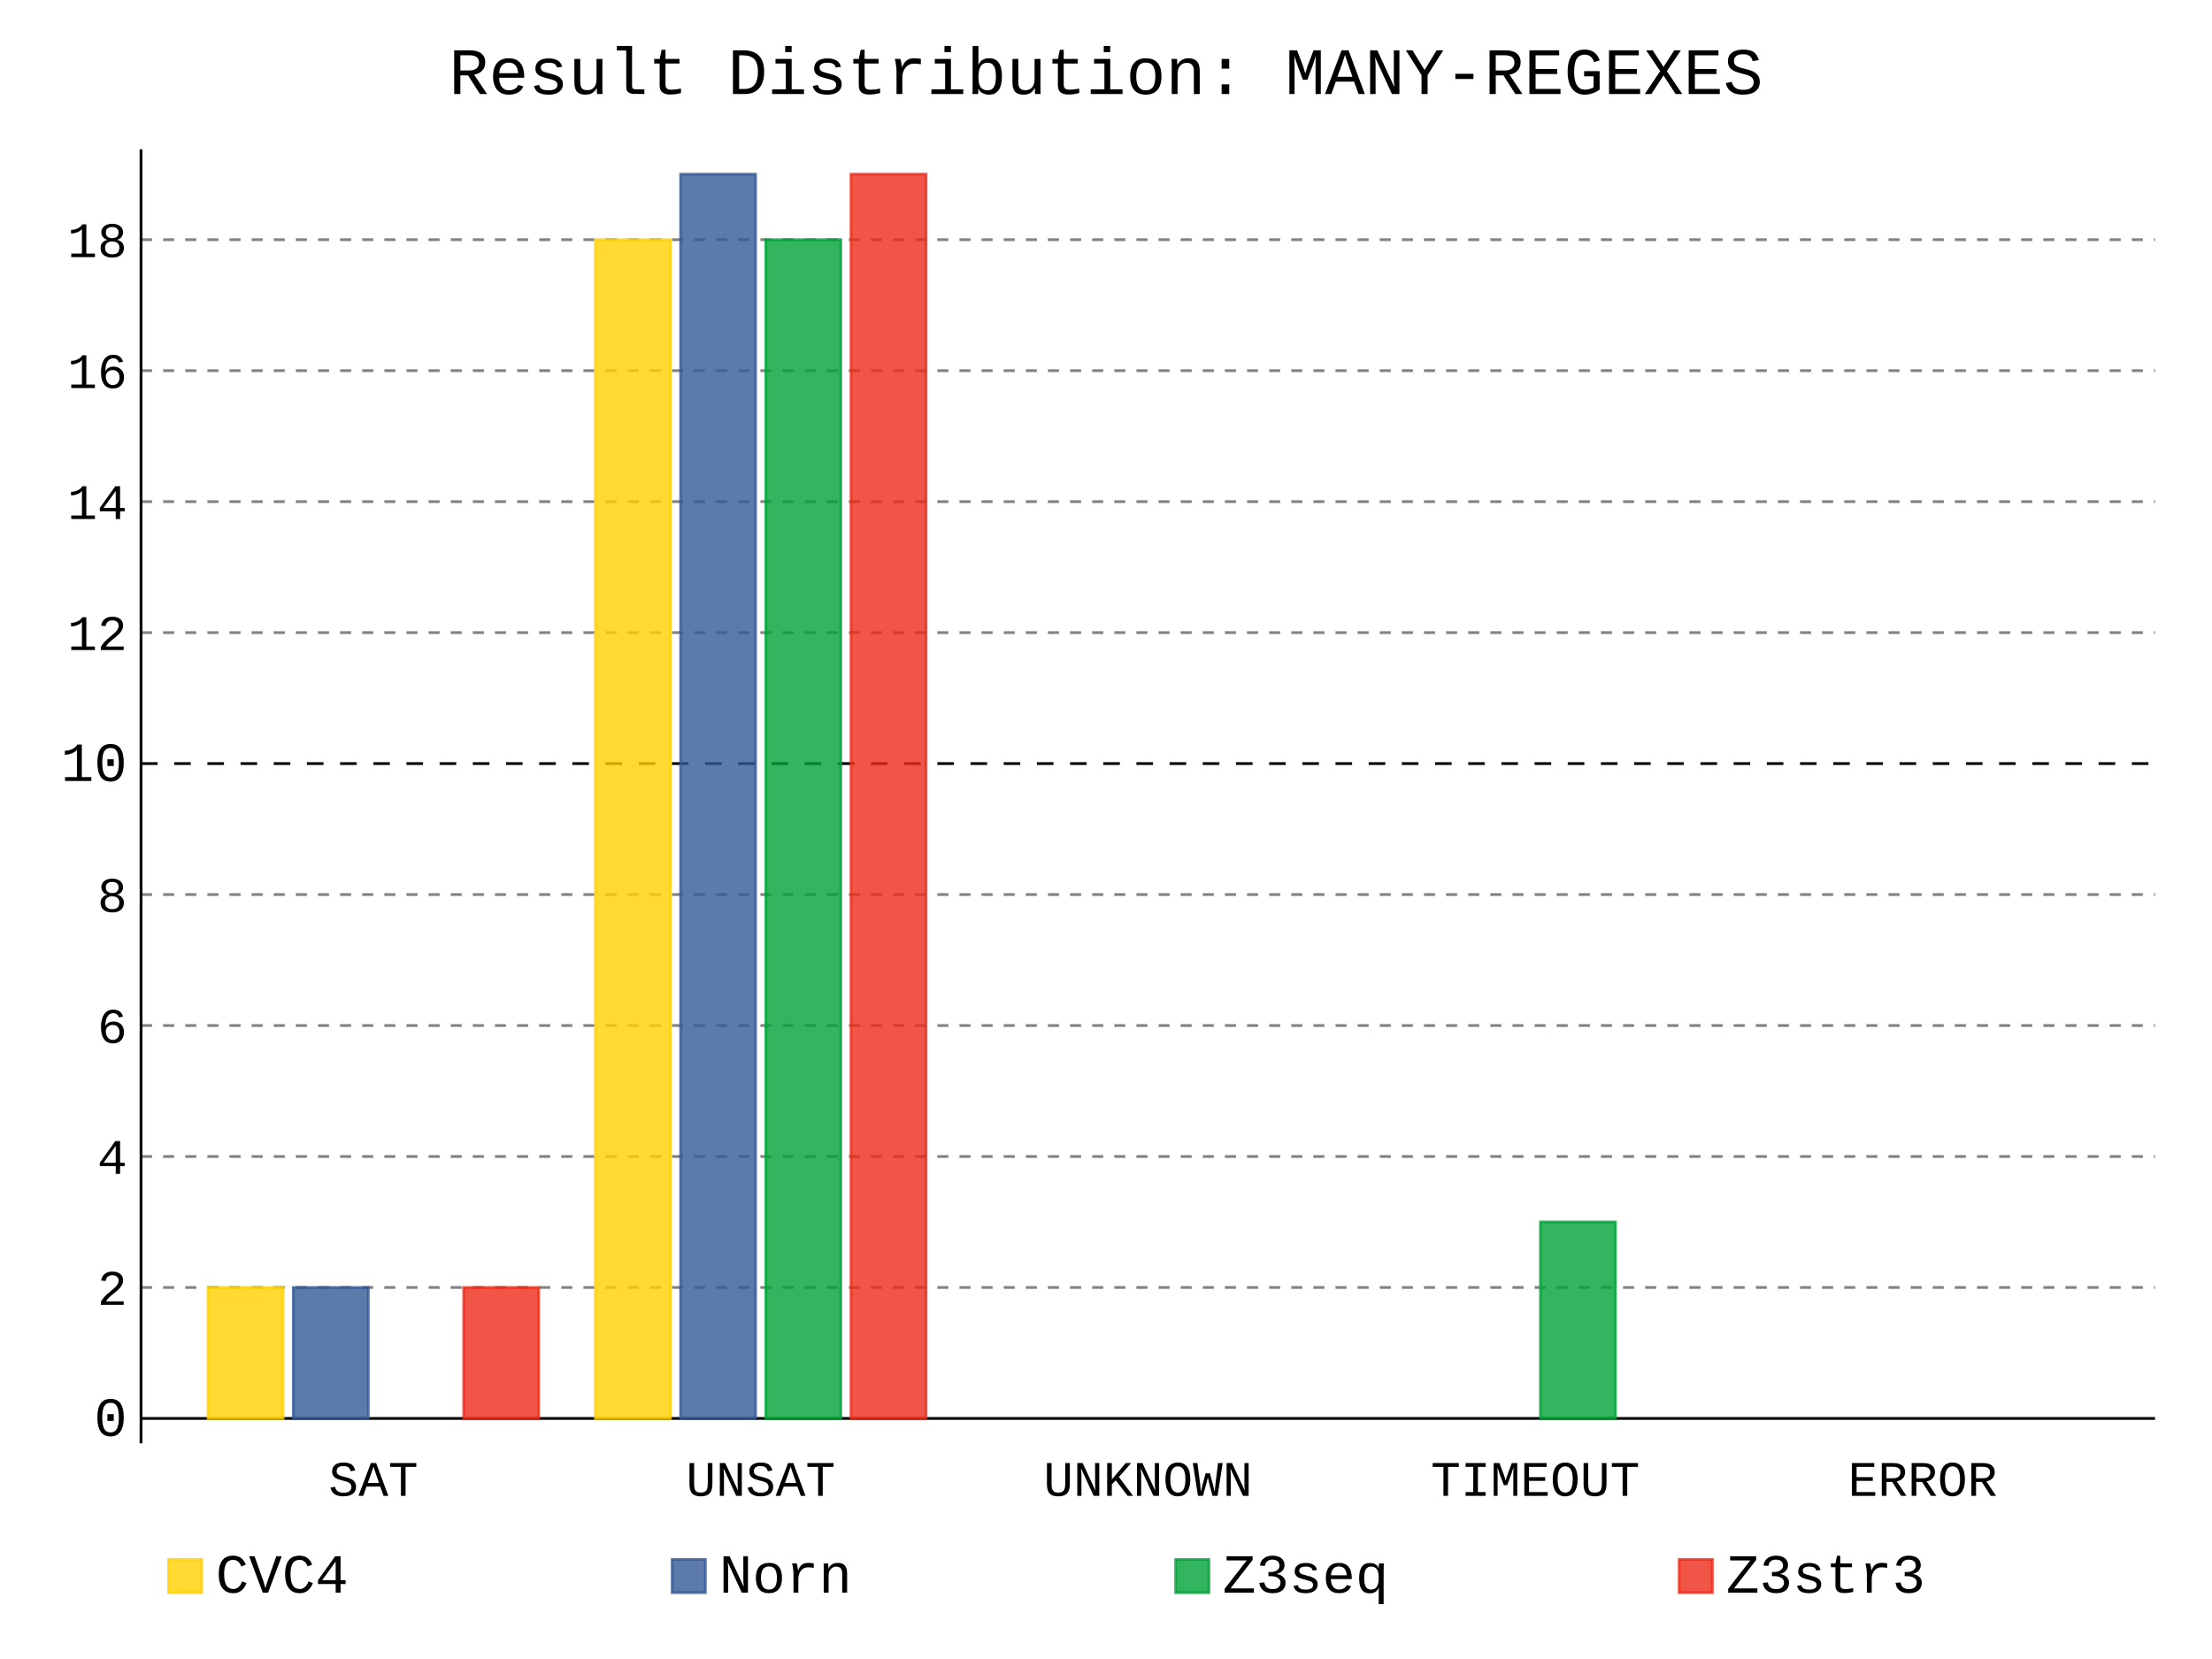
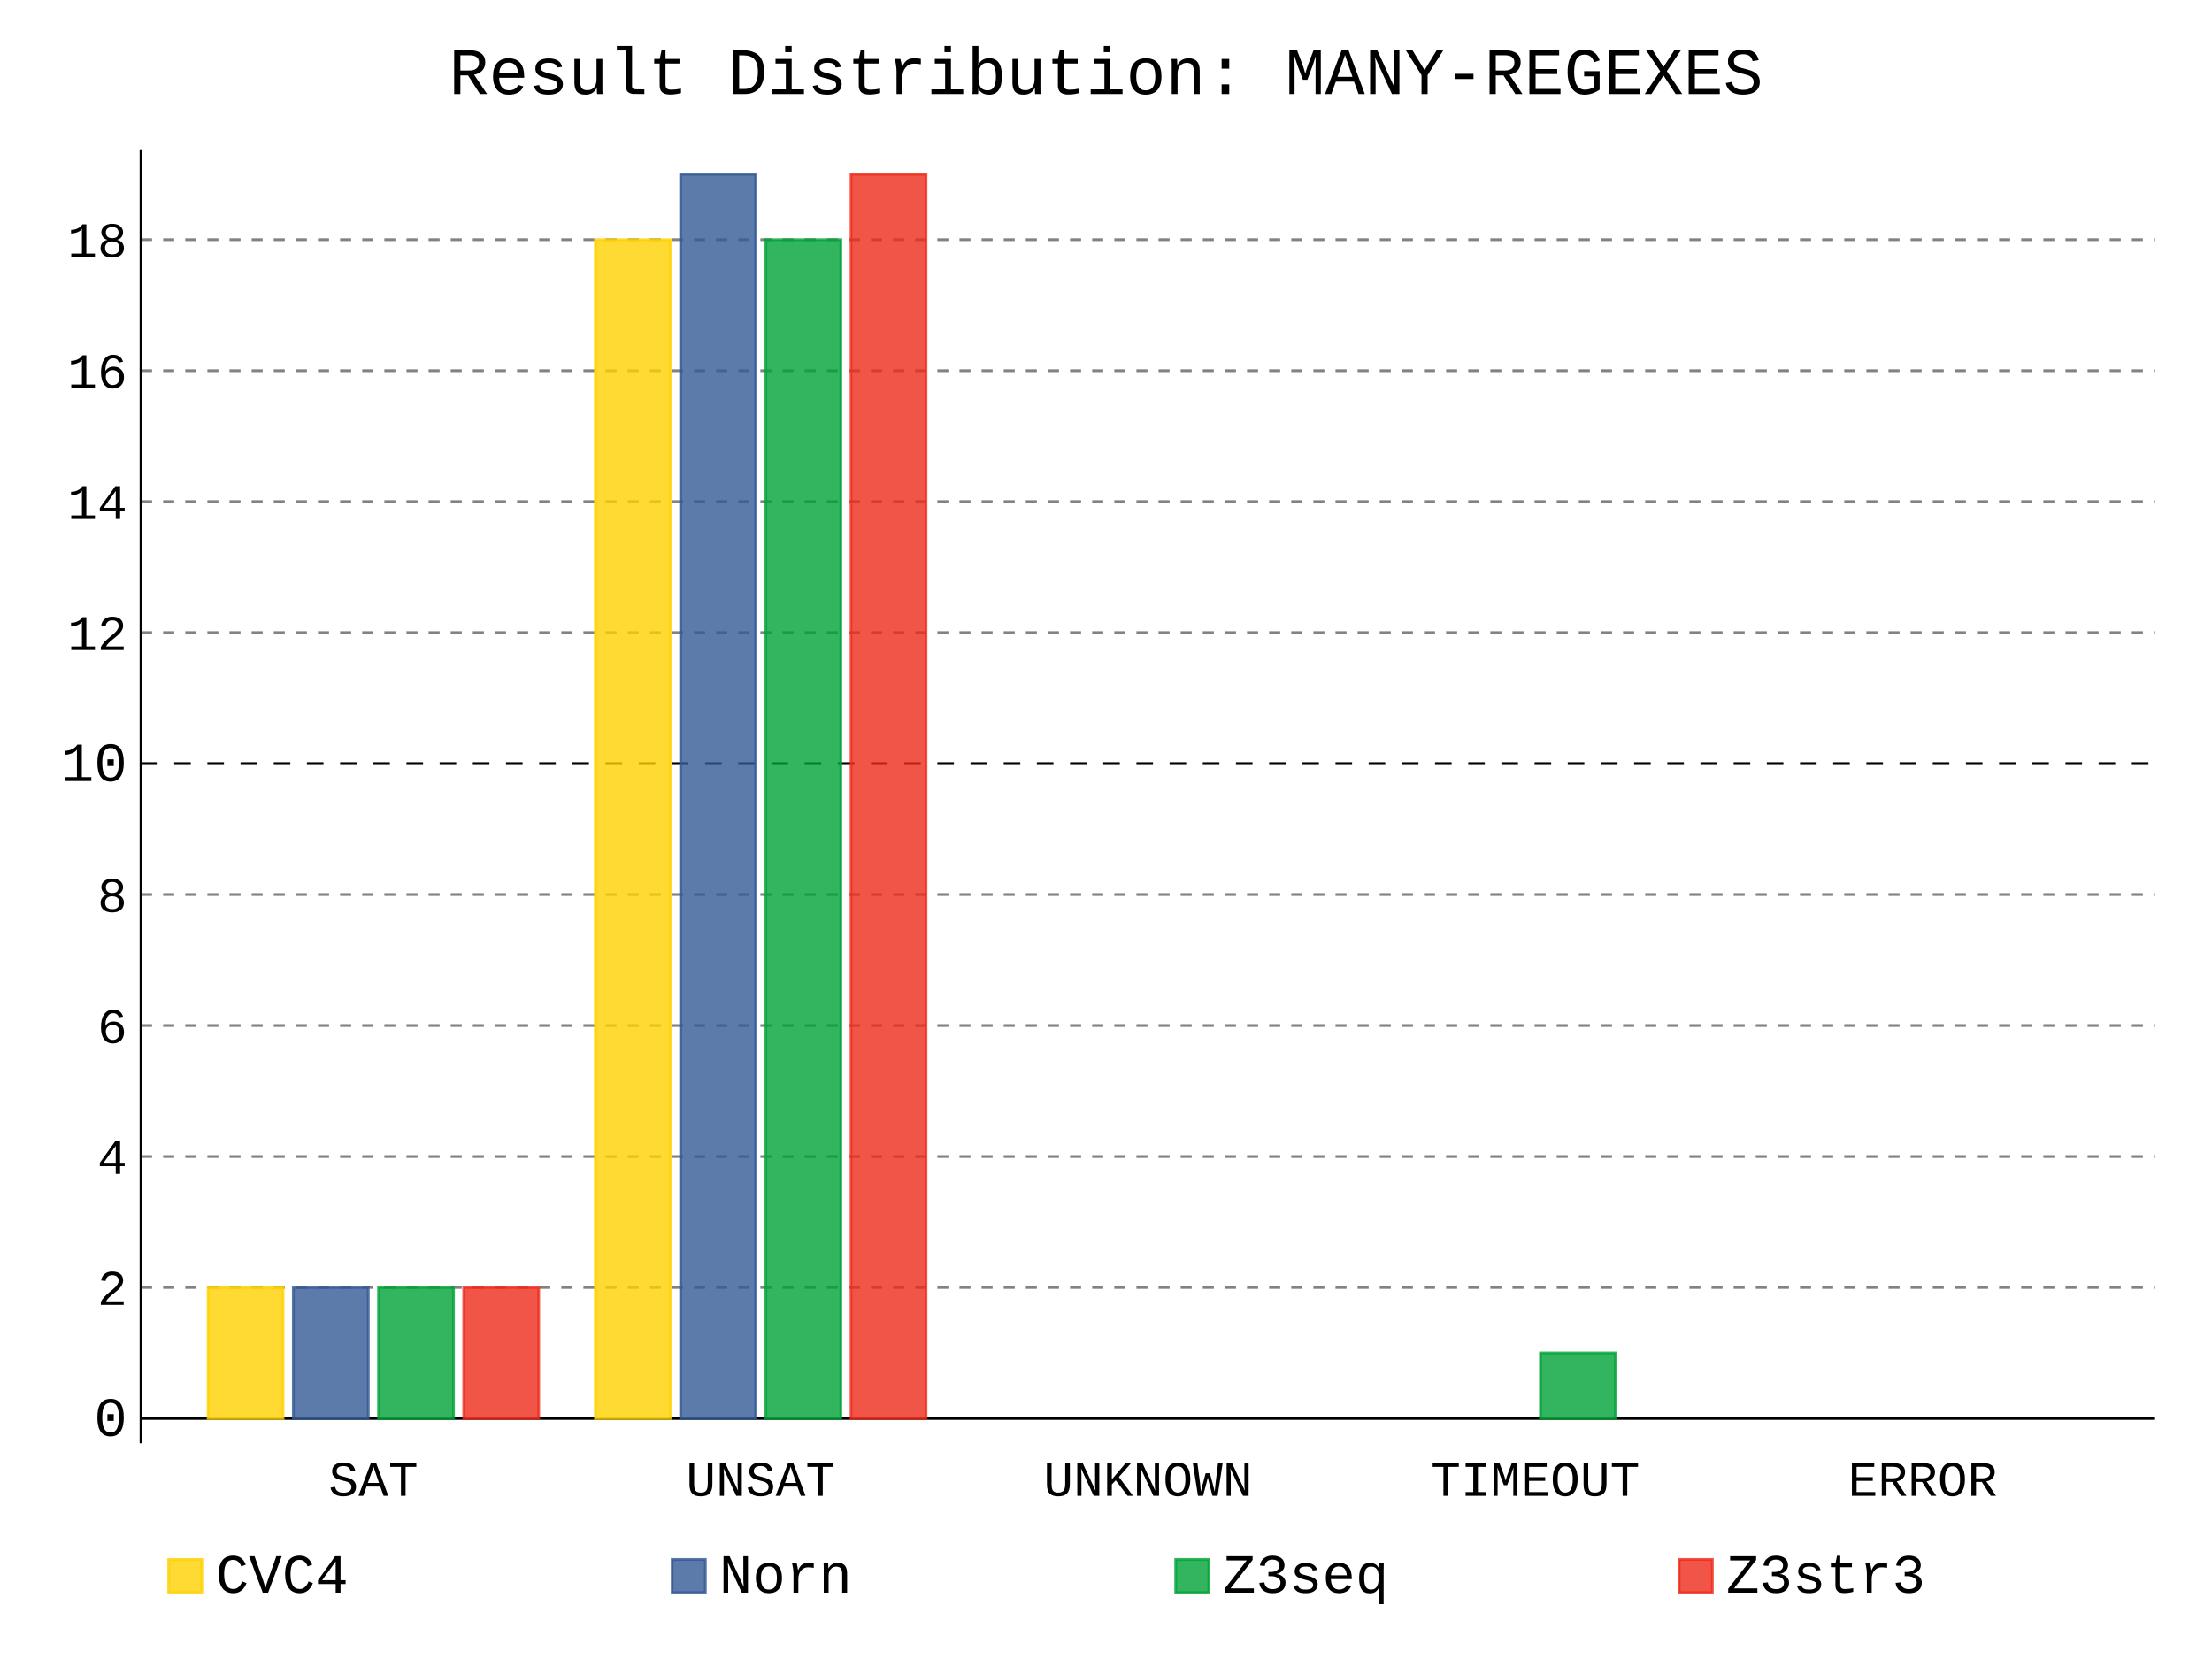
- <svg xmlns="http://www.w3.org/2000/svg" id="chart-394ff20d-e8ba-4878-b6bf-f9d6b8e3ca07" class="pygal-chart" viewBox="0 0 800 600">
+ <svg xmlns="http://www.w3.org/2000/svg" id="chart-d7835b2c-d730-4c94-93ba-cb3d8741ae5e" class="pygal-chart" viewBox="0 0 800 600">
  <defs>
-     <style type="text/css">#chart-394ff20d-e8ba-4878-b6bf-f9d6b8e3ca07{-webkit-user-select:none;-webkit-font-smoothing:antialiased;font-family:Consolas,"Liberation Mono",Menlo,Courier,monospace}#chart-394ff20d-e8ba-4878-b6bf-f9d6b8e3ca07 .title{font-family:Consolas,"Liberation Mono",Menlo,Courier,monospace;font-size:24px}#chart-394ff20d-e8ba-4878-b6bf-f9d6b8e3ca07 .legends .legend text{font-family:Consolas,"Liberation Mono",Menlo,Courier,monospace;font-size:20px}#chart-394ff20d-e8ba-4878-b6bf-f9d6b8e3ca07 .axis text{font-family:Consolas,"Liberation Mono",Menlo,Courier,monospace;font-size:18px}#chart-394ff20d-e8ba-4878-b6bf-f9d6b8e3ca07 .axis text.major{font-family:Consolas,"Liberation Mono",Menlo,Courier,monospace;font-size:20px}#chart-394ff20d-e8ba-4878-b6bf-f9d6b8e3ca07 .text-overlay text.value{font-family:Consolas,"Liberation Mono",Menlo,Courier,monospace;font-size:22px}#chart-394ff20d-e8ba-4878-b6bf-f9d6b8e3ca07 .text-overlay text.label{font-family:Consolas,"Liberation Mono",Menlo,Courier,monospace;font-size:20px}#chart-394ff20d-e8ba-4878-b6bf-f9d6b8e3ca07 .tooltip{font-family:Consolas,"Liberation Mono",Menlo,Courier,monospace;font-size:20px}#chart-394ff20d-e8ba-4878-b6bf-f9d6b8e3ca07 text.no_data{font-family:Consolas,"Liberation Mono",Menlo,Courier,monospace;font-size:64px}
- #chart-394ff20d-e8ba-4878-b6bf-f9d6b8e3ca07{background-color:#FFFFFF}#chart-394ff20d-e8ba-4878-b6bf-f9d6b8e3ca07 path,#chart-394ff20d-e8ba-4878-b6bf-f9d6b8e3ca07 line,#chart-394ff20d-e8ba-4878-b6bf-f9d6b8e3ca07 rect,#chart-394ff20d-e8ba-4878-b6bf-f9d6b8e3ca07 circle{-webkit-transition:100ms;-moz-transition:100ms;transition:100ms}#chart-394ff20d-e8ba-4878-b6bf-f9d6b8e3ca07 .graph &gt; .background{fill:#FFFFFF}#chart-394ff20d-e8ba-4878-b6bf-f9d6b8e3ca07 .plot &gt; .background{fill:#FFFFFF}#chart-394ff20d-e8ba-4878-b6bf-f9d6b8e3ca07 .graph{fill:#000000}#chart-394ff20d-e8ba-4878-b6bf-f9d6b8e3ca07 text.no_data{fill:#000000}#chart-394ff20d-e8ba-4878-b6bf-f9d6b8e3ca07 .title{fill:#000000}#chart-394ff20d-e8ba-4878-b6bf-f9d6b8e3ca07 .legends .legend text{fill:#000000}#chart-394ff20d-e8ba-4878-b6bf-f9d6b8e3ca07 .legends .legend:hover text{fill:#000000}#chart-394ff20d-e8ba-4878-b6bf-f9d6b8e3ca07 .axis .line{stroke:#000000}#chart-394ff20d-e8ba-4878-b6bf-f9d6b8e3ca07 .axis .guide.line{stroke:#828282}#chart-394ff20d-e8ba-4878-b6bf-f9d6b8e3ca07 .axis .major.line{stroke:#000000}#chart-394ff20d-e8ba-4878-b6bf-f9d6b8e3ca07 .axis text.major{fill:#000000}#chart-394ff20d-e8ba-4878-b6bf-f9d6b8e3ca07 .axis.y .guides:hover .guide.line,#chart-394ff20d-e8ba-4878-b6bf-f9d6b8e3ca07 .line-graph .axis.x .guides:hover .guide.line,#chart-394ff20d-e8ba-4878-b6bf-f9d6b8e3ca07 .stackedline-graph .axis.x .guides:hover .guide.line,#chart-394ff20d-e8ba-4878-b6bf-f9d6b8e3ca07 .xy-graph .axis.x .guides:hover .guide.line{stroke:#000000}#chart-394ff20d-e8ba-4878-b6bf-f9d6b8e3ca07 .axis .guides:hover text{fill:#000000}#chart-394ff20d-e8ba-4878-b6bf-f9d6b8e3ca07 .reactive{fill-opacity:.8;stroke-opacity:.8}#chart-394ff20d-e8ba-4878-b6bf-f9d6b8e3ca07 .ci{stroke:#000000}#chart-394ff20d-e8ba-4878-b6bf-f9d6b8e3ca07 .reactive.active,#chart-394ff20d-e8ba-4878-b6bf-f9d6b8e3ca07 .active .reactive{fill-opacity:.9;stroke-opacity:.9;stroke-width:4}#chart-394ff20d-e8ba-4878-b6bf-f9d6b8e3ca07 .ci .reactive.active{stroke-width:1.5}#chart-394ff20d-e8ba-4878-b6bf-f9d6b8e3ca07 .series text{fill:#000000}#chart-394ff20d-e8ba-4878-b6bf-f9d6b8e3ca07 .tooltip rect{fill:#FFFFFF;stroke:#000000;-webkit-transition:opacity 100ms;-moz-transition:opacity 100ms;transition:opacity 100ms}#chart-394ff20d-e8ba-4878-b6bf-f9d6b8e3ca07 .tooltip .label{fill:#000000}#chart-394ff20d-e8ba-4878-b6bf-f9d6b8e3ca07 .tooltip .label{fill:#000000}#chart-394ff20d-e8ba-4878-b6bf-f9d6b8e3ca07 .tooltip .legend{font-size:.8em;fill:#828282}#chart-394ff20d-e8ba-4878-b6bf-f9d6b8e3ca07 .tooltip .x_label{font-size:.6em;fill:#000000}#chart-394ff20d-e8ba-4878-b6bf-f9d6b8e3ca07 .tooltip .xlink{font-size:.5em;text-decoration:underline}#chart-394ff20d-e8ba-4878-b6bf-f9d6b8e3ca07 .tooltip .value{font-size:1.5em}#chart-394ff20d-e8ba-4878-b6bf-f9d6b8e3ca07 .bound{font-size:.5em}#chart-394ff20d-e8ba-4878-b6bf-f9d6b8e3ca07 .max-value{font-size:.75em;fill:#828282}#chart-394ff20d-e8ba-4878-b6bf-f9d6b8e3ca07 .map-element{fill:#FFFFFF;stroke:#828282 !important}#chart-394ff20d-e8ba-4878-b6bf-f9d6b8e3ca07 .map-element .reactive{fill-opacity:inherit;stroke-opacity:inherit}#chart-394ff20d-e8ba-4878-b6bf-f9d6b8e3ca07 .color-0,#chart-394ff20d-e8ba-4878-b6bf-f9d6b8e3ca07 .color-0 a:visited{stroke:#FFD000;fill:#FFD000}#chart-394ff20d-e8ba-4878-b6bf-f9d6b8e3ca07 .color-1,#chart-394ff20d-e8ba-4878-b6bf-f9d6b8e3ca07 .color-1 a:visited{stroke:#345995;fill:#345995}#chart-394ff20d-e8ba-4878-b6bf-f9d6b8e3ca07 .color-2,#chart-394ff20d-e8ba-4878-b6bf-f9d6b8e3ca07 .color-2 a:visited{stroke:#01A337;fill:#01A337}#chart-394ff20d-e8ba-4878-b6bf-f9d6b8e3ca07 .color-3,#chart-394ff20d-e8ba-4878-b6bf-f9d6b8e3ca07 .color-3 a:visited{stroke:#ED2B1A;fill:#ED2B1A}#chart-394ff20d-e8ba-4878-b6bf-f9d6b8e3ca07 .text-overlay .color-0 text{fill:black}#chart-394ff20d-e8ba-4878-b6bf-f9d6b8e3ca07 .text-overlay .color-1 text{fill:black}#chart-394ff20d-e8ba-4878-b6bf-f9d6b8e3ca07 .text-overlay .color-2 text{fill:black}#chart-394ff20d-e8ba-4878-b6bf-f9d6b8e3ca07 .text-overlay .color-3 text{fill:black}
- #chart-394ff20d-e8ba-4878-b6bf-f9d6b8e3ca07 text.no_data{text-anchor:middle}#chart-394ff20d-e8ba-4878-b6bf-f9d6b8e3ca07 .guide.line{fill:none}#chart-394ff20d-e8ba-4878-b6bf-f9d6b8e3ca07 .centered{text-anchor:middle}#chart-394ff20d-e8ba-4878-b6bf-f9d6b8e3ca07 .title{text-anchor:middle}#chart-394ff20d-e8ba-4878-b6bf-f9d6b8e3ca07 .legends .legend text{fill-opacity:1}#chart-394ff20d-e8ba-4878-b6bf-f9d6b8e3ca07 .axis.x text{text-anchor:middle}#chart-394ff20d-e8ba-4878-b6bf-f9d6b8e3ca07 .axis.x:not(.web) text[transform]{text-anchor:start}#chart-394ff20d-e8ba-4878-b6bf-f9d6b8e3ca07 .axis.x:not(.web) text[transform].backwards{text-anchor:end}#chart-394ff20d-e8ba-4878-b6bf-f9d6b8e3ca07 .axis.y text{text-anchor:end}#chart-394ff20d-e8ba-4878-b6bf-f9d6b8e3ca07 .axis.y text[transform].backwards{text-anchor:start}#chart-394ff20d-e8ba-4878-b6bf-f9d6b8e3ca07 .axis.y2 text{text-anchor:start}#chart-394ff20d-e8ba-4878-b6bf-f9d6b8e3ca07 .axis.y2 text[transform].backwards{text-anchor:end}#chart-394ff20d-e8ba-4878-b6bf-f9d6b8e3ca07 .axis .guide.line{stroke-dasharray:4,4}#chart-394ff20d-e8ba-4878-b6bf-f9d6b8e3ca07 .axis .major.guide.line{stroke-dasharray:6,6}#chart-394ff20d-e8ba-4878-b6bf-f9d6b8e3ca07 .horizontal .axis.y .guide.line,#chart-394ff20d-e8ba-4878-b6bf-f9d6b8e3ca07 .horizontal .axis.y2 .guide.line,#chart-394ff20d-e8ba-4878-b6bf-f9d6b8e3ca07 .vertical .axis.x .guide.line{opacity:0}#chart-394ff20d-e8ba-4878-b6bf-f9d6b8e3ca07 .horizontal .axis.always_show .guide.line,#chart-394ff20d-e8ba-4878-b6bf-f9d6b8e3ca07 .vertical .axis.always_show .guide.line{opacity:1 !important}#chart-394ff20d-e8ba-4878-b6bf-f9d6b8e3ca07 .axis.y .guides:hover .guide.line,#chart-394ff20d-e8ba-4878-b6bf-f9d6b8e3ca07 .axis.y2 .guides:hover .guide.line,#chart-394ff20d-e8ba-4878-b6bf-f9d6b8e3ca07 .axis.x .guides:hover .guide.line{opacity:1}#chart-394ff20d-e8ba-4878-b6bf-f9d6b8e3ca07 .axis .guides:hover text{opacity:1}#chart-394ff20d-e8ba-4878-b6bf-f9d6b8e3ca07 .nofill{fill:none}#chart-394ff20d-e8ba-4878-b6bf-f9d6b8e3ca07 .subtle-fill{fill-opacity:.2}#chart-394ff20d-e8ba-4878-b6bf-f9d6b8e3ca07 .dot{stroke-width:1px;fill-opacity:1}#chart-394ff20d-e8ba-4878-b6bf-f9d6b8e3ca07 .dot.active{stroke-width:5px}#chart-394ff20d-e8ba-4878-b6bf-f9d6b8e3ca07 .dot.negative{fill:transparent}#chart-394ff20d-e8ba-4878-b6bf-f9d6b8e3ca07 text,#chart-394ff20d-e8ba-4878-b6bf-f9d6b8e3ca07 tspan{stroke:none !important}#chart-394ff20d-e8ba-4878-b6bf-f9d6b8e3ca07 .series text.active{opacity:1}#chart-394ff20d-e8ba-4878-b6bf-f9d6b8e3ca07 .tooltip rect{fill-opacity:.95;stroke-width:.5}#chart-394ff20d-e8ba-4878-b6bf-f9d6b8e3ca07 .tooltip text{fill-opacity:1}#chart-394ff20d-e8ba-4878-b6bf-f9d6b8e3ca07 .showable{visibility:hidden}#chart-394ff20d-e8ba-4878-b6bf-f9d6b8e3ca07 .showable.shown{visibility:visible}#chart-394ff20d-e8ba-4878-b6bf-f9d6b8e3ca07 .gauge-background{fill:rgba(229,229,229,1);stroke:none}#chart-394ff20d-e8ba-4878-b6bf-f9d6b8e3ca07 .bg-lines{stroke:#FFFFFF;stroke-width:2px}</style>
+     <style type="text/css">#chart-d7835b2c-d730-4c94-93ba-cb3d8741ae5e{-webkit-user-select:none;-webkit-font-smoothing:antialiased;font-family:Consolas,"Liberation Mono",Menlo,Courier,monospace}#chart-d7835b2c-d730-4c94-93ba-cb3d8741ae5e .title{font-family:Consolas,"Liberation Mono",Menlo,Courier,monospace;font-size:24px}#chart-d7835b2c-d730-4c94-93ba-cb3d8741ae5e .legends .legend text{font-family:Consolas,"Liberation Mono",Menlo,Courier,monospace;font-size:20px}#chart-d7835b2c-d730-4c94-93ba-cb3d8741ae5e .axis text{font-family:Consolas,"Liberation Mono",Menlo,Courier,monospace;font-size:18px}#chart-d7835b2c-d730-4c94-93ba-cb3d8741ae5e .axis text.major{font-family:Consolas,"Liberation Mono",Menlo,Courier,monospace;font-size:20px}#chart-d7835b2c-d730-4c94-93ba-cb3d8741ae5e .text-overlay text.value{font-family:Consolas,"Liberation Mono",Menlo,Courier,monospace;font-size:22px}#chart-d7835b2c-d730-4c94-93ba-cb3d8741ae5e .text-overlay text.label{font-family:Consolas,"Liberation Mono",Menlo,Courier,monospace;font-size:20px}#chart-d7835b2c-d730-4c94-93ba-cb3d8741ae5e .tooltip{font-family:Consolas,"Liberation Mono",Menlo,Courier,monospace;font-size:20px}#chart-d7835b2c-d730-4c94-93ba-cb3d8741ae5e text.no_data{font-family:Consolas,"Liberation Mono",Menlo,Courier,monospace;font-size:64px}
+ #chart-d7835b2c-d730-4c94-93ba-cb3d8741ae5e{background-color:#FFFFFF}#chart-d7835b2c-d730-4c94-93ba-cb3d8741ae5e path,#chart-d7835b2c-d730-4c94-93ba-cb3d8741ae5e line,#chart-d7835b2c-d730-4c94-93ba-cb3d8741ae5e rect,#chart-d7835b2c-d730-4c94-93ba-cb3d8741ae5e circle{-webkit-transition:100ms;-moz-transition:100ms;transition:100ms}#chart-d7835b2c-d730-4c94-93ba-cb3d8741ae5e .graph &gt; .background{fill:#FFFFFF}#chart-d7835b2c-d730-4c94-93ba-cb3d8741ae5e .plot &gt; .background{fill:#FFFFFF}#chart-d7835b2c-d730-4c94-93ba-cb3d8741ae5e .graph{fill:#000000}#chart-d7835b2c-d730-4c94-93ba-cb3d8741ae5e text.no_data{fill:#000000}#chart-d7835b2c-d730-4c94-93ba-cb3d8741ae5e .title{fill:#000000}#chart-d7835b2c-d730-4c94-93ba-cb3d8741ae5e .legends .legend text{fill:#000000}#chart-d7835b2c-d730-4c94-93ba-cb3d8741ae5e .legends .legend:hover text{fill:#000000}#chart-d7835b2c-d730-4c94-93ba-cb3d8741ae5e .axis .line{stroke:#000000}#chart-d7835b2c-d730-4c94-93ba-cb3d8741ae5e .axis .guide.line{stroke:#828282}#chart-d7835b2c-d730-4c94-93ba-cb3d8741ae5e .axis .major.line{stroke:#000000}#chart-d7835b2c-d730-4c94-93ba-cb3d8741ae5e .axis text.major{fill:#000000}#chart-d7835b2c-d730-4c94-93ba-cb3d8741ae5e .axis.y .guides:hover .guide.line,#chart-d7835b2c-d730-4c94-93ba-cb3d8741ae5e .line-graph .axis.x .guides:hover .guide.line,#chart-d7835b2c-d730-4c94-93ba-cb3d8741ae5e .stackedline-graph .axis.x .guides:hover .guide.line,#chart-d7835b2c-d730-4c94-93ba-cb3d8741ae5e .xy-graph .axis.x .guides:hover .guide.line{stroke:#000000}#chart-d7835b2c-d730-4c94-93ba-cb3d8741ae5e .axis .guides:hover text{fill:#000000}#chart-d7835b2c-d730-4c94-93ba-cb3d8741ae5e .reactive{fill-opacity:.8;stroke-opacity:.8}#chart-d7835b2c-d730-4c94-93ba-cb3d8741ae5e .ci{stroke:#000000}#chart-d7835b2c-d730-4c94-93ba-cb3d8741ae5e .reactive.active,#chart-d7835b2c-d730-4c94-93ba-cb3d8741ae5e .active .reactive{fill-opacity:.9;stroke-opacity:.9;stroke-width:4}#chart-d7835b2c-d730-4c94-93ba-cb3d8741ae5e .ci .reactive.active{stroke-width:1.5}#chart-d7835b2c-d730-4c94-93ba-cb3d8741ae5e .series text{fill:#000000}#chart-d7835b2c-d730-4c94-93ba-cb3d8741ae5e .tooltip rect{fill:#FFFFFF;stroke:#000000;-webkit-transition:opacity 100ms;-moz-transition:opacity 100ms;transition:opacity 100ms}#chart-d7835b2c-d730-4c94-93ba-cb3d8741ae5e .tooltip .label{fill:#000000}#chart-d7835b2c-d730-4c94-93ba-cb3d8741ae5e .tooltip .label{fill:#000000}#chart-d7835b2c-d730-4c94-93ba-cb3d8741ae5e .tooltip .legend{font-size:.8em;fill:#828282}#chart-d7835b2c-d730-4c94-93ba-cb3d8741ae5e .tooltip .x_label{font-size:.6em;fill:#000000}#chart-d7835b2c-d730-4c94-93ba-cb3d8741ae5e .tooltip .xlink{font-size:.5em;text-decoration:underline}#chart-d7835b2c-d730-4c94-93ba-cb3d8741ae5e .tooltip .value{font-size:1.5em}#chart-d7835b2c-d730-4c94-93ba-cb3d8741ae5e .bound{font-size:.5em}#chart-d7835b2c-d730-4c94-93ba-cb3d8741ae5e .max-value{font-size:.75em;fill:#828282}#chart-d7835b2c-d730-4c94-93ba-cb3d8741ae5e .map-element{fill:#FFFFFF;stroke:#828282 !important}#chart-d7835b2c-d730-4c94-93ba-cb3d8741ae5e .map-element .reactive{fill-opacity:inherit;stroke-opacity:inherit}#chart-d7835b2c-d730-4c94-93ba-cb3d8741ae5e .color-0,#chart-d7835b2c-d730-4c94-93ba-cb3d8741ae5e .color-0 a:visited{stroke:#FFD000;fill:#FFD000}#chart-d7835b2c-d730-4c94-93ba-cb3d8741ae5e .color-1,#chart-d7835b2c-d730-4c94-93ba-cb3d8741ae5e .color-1 a:visited{stroke:#345995;fill:#345995}#chart-d7835b2c-d730-4c94-93ba-cb3d8741ae5e .color-2,#chart-d7835b2c-d730-4c94-93ba-cb3d8741ae5e .color-2 a:visited{stroke:#01A337;fill:#01A337}#chart-d7835b2c-d730-4c94-93ba-cb3d8741ae5e .color-3,#chart-d7835b2c-d730-4c94-93ba-cb3d8741ae5e .color-3 a:visited{stroke:#ED2B1A;fill:#ED2B1A}#chart-d7835b2c-d730-4c94-93ba-cb3d8741ae5e .text-overlay .color-0 text{fill:black}#chart-d7835b2c-d730-4c94-93ba-cb3d8741ae5e .text-overlay .color-1 text{fill:black}#chart-d7835b2c-d730-4c94-93ba-cb3d8741ae5e .text-overlay .color-2 text{fill:black}#chart-d7835b2c-d730-4c94-93ba-cb3d8741ae5e .text-overlay .color-3 text{fill:black}
+ #chart-d7835b2c-d730-4c94-93ba-cb3d8741ae5e text.no_data{text-anchor:middle}#chart-d7835b2c-d730-4c94-93ba-cb3d8741ae5e .guide.line{fill:none}#chart-d7835b2c-d730-4c94-93ba-cb3d8741ae5e .centered{text-anchor:middle}#chart-d7835b2c-d730-4c94-93ba-cb3d8741ae5e .title{text-anchor:middle}#chart-d7835b2c-d730-4c94-93ba-cb3d8741ae5e .legends .legend text{fill-opacity:1}#chart-d7835b2c-d730-4c94-93ba-cb3d8741ae5e .axis.x text{text-anchor:middle}#chart-d7835b2c-d730-4c94-93ba-cb3d8741ae5e .axis.x:not(.web) text[transform]{text-anchor:start}#chart-d7835b2c-d730-4c94-93ba-cb3d8741ae5e .axis.x:not(.web) text[transform].backwards{text-anchor:end}#chart-d7835b2c-d730-4c94-93ba-cb3d8741ae5e .axis.y text{text-anchor:end}#chart-d7835b2c-d730-4c94-93ba-cb3d8741ae5e .axis.y text[transform].backwards{text-anchor:start}#chart-d7835b2c-d730-4c94-93ba-cb3d8741ae5e .axis.y2 text{text-anchor:start}#chart-d7835b2c-d730-4c94-93ba-cb3d8741ae5e .axis.y2 text[transform].backwards{text-anchor:end}#chart-d7835b2c-d730-4c94-93ba-cb3d8741ae5e .axis .guide.line{stroke-dasharray:4,4}#chart-d7835b2c-d730-4c94-93ba-cb3d8741ae5e .axis .major.guide.line{stroke-dasharray:6,6}#chart-d7835b2c-d730-4c94-93ba-cb3d8741ae5e .horizontal .axis.y .guide.line,#chart-d7835b2c-d730-4c94-93ba-cb3d8741ae5e .horizontal .axis.y2 .guide.line,#chart-d7835b2c-d730-4c94-93ba-cb3d8741ae5e .vertical .axis.x .guide.line{opacity:0}#chart-d7835b2c-d730-4c94-93ba-cb3d8741ae5e .horizontal .axis.always_show .guide.line,#chart-d7835b2c-d730-4c94-93ba-cb3d8741ae5e .vertical .axis.always_show .guide.line{opacity:1 !important}#chart-d7835b2c-d730-4c94-93ba-cb3d8741ae5e .axis.y .guides:hover .guide.line,#chart-d7835b2c-d730-4c94-93ba-cb3d8741ae5e .axis.y2 .guides:hover .guide.line,#chart-d7835b2c-d730-4c94-93ba-cb3d8741ae5e .axis.x .guides:hover .guide.line{opacity:1}#chart-d7835b2c-d730-4c94-93ba-cb3d8741ae5e .axis .guides:hover text{opacity:1}#chart-d7835b2c-d730-4c94-93ba-cb3d8741ae5e .nofill{fill:none}#chart-d7835b2c-d730-4c94-93ba-cb3d8741ae5e .subtle-fill{fill-opacity:.2}#chart-d7835b2c-d730-4c94-93ba-cb3d8741ae5e .dot{stroke-width:1px;fill-opacity:1}#chart-d7835b2c-d730-4c94-93ba-cb3d8741ae5e .dot.active{stroke-width:5px}#chart-d7835b2c-d730-4c94-93ba-cb3d8741ae5e .dot.negative{fill:transparent}#chart-d7835b2c-d730-4c94-93ba-cb3d8741ae5e text,#chart-d7835b2c-d730-4c94-93ba-cb3d8741ae5e tspan{stroke:none !important}#chart-d7835b2c-d730-4c94-93ba-cb3d8741ae5e .series text.active{opacity:1}#chart-d7835b2c-d730-4c94-93ba-cb3d8741ae5e .tooltip rect{fill-opacity:.95;stroke-width:.5}#chart-d7835b2c-d730-4c94-93ba-cb3d8741ae5e .tooltip text{fill-opacity:1}#chart-d7835b2c-d730-4c94-93ba-cb3d8741ae5e .showable{visibility:hidden}#chart-d7835b2c-d730-4c94-93ba-cb3d8741ae5e .showable.shown{visibility:visible}#chart-d7835b2c-d730-4c94-93ba-cb3d8741ae5e .gauge-background{fill:rgba(229,229,229,1);stroke:none}#chart-d7835b2c-d730-4c94-93ba-cb3d8741ae5e .bg-lines{stroke:#FFFFFF;stroke-width:2px}</style>
  </defs>
  <g class="graph bar-graph vertical">
    <rect class="background" height="600" width="800" x="0" y="0" />
    <g class="plot" transform="translate(51, 54)">
      <rect class="background" height="468.0" width="728.4" x="0" y="0" />
      <g class="axis y always_show">
        <g class="guides">
          <path class="axis major line" d="M0 459 h728.4" />
          <text class="major" x="-5" y="465.3">0</text>
        </g>
        <g class="guides">
          <path class="guide line" d="M0 411.632 h728.4" />
          <text class="" x="-5" y="417.932">2</text>
        </g>
        <g class="guides">
          <path class="guide line" d="M0 364.263 h728.4" />
          <text class="" x="-5" y="370.563">4</text>
        </g>
        <g class="guides">
          <path class="guide line" d="M0 316.895 h728.4" />
          <text class="" x="-5" y="323.195">6</text>
        </g>
        <g class="guides">
          <path class="guide line" d="M0 269.526 h728.4" />
          <text class="" x="-5" y="275.826">8</text>
        </g>
        <g class="guides">
          <path class="major guide line" d="M0 222.158 h728.4" />
          <text class="major" x="-5" y="228.458">10</text>
        </g>
        <g class="guides">
          <path class="guide line" d="M0 174.789 h728.4" />
          <text class="" x="-5" y="181.089">12</text>
        </g>
        <g class="guides">
          <path class="guide line" d="M0 127.421 h728.4" />
          <text class="" x="-5" y="133.721">14</text>
        </g>
        <g class="guides">
          <path class="guide line" d="M0 80.053 h728.4" />
          <text class="" x="-5" y="86.353">16</text>
        </g>
        <g class="guides">
          <path class="guide line" d="M0 32.684 h728.4" />
          <text class="" x="-5" y="38.984">18</text>
        </g>
      </g>
      <g class="axis x">
        <path class="line" d="M0 0 v468" />
        <g class="guides">
          <path class="guide line" d="M84.046 0 v468" />
          <text class="" x="84.046" y="487.0">SAT</text>
        </g>
        <g class="guides">
          <path class="guide line" d="M224.123 0 v468" />
          <text class="" x="224.123" y="487.0">UNSAT</text>
        </g>
        <g class="guides">
          <path class="guide line" d="M364.2 0 v468" />
          <text class="" x="364.2" y="487.0">UNKNOWN</text>
        </g>
        <g class="guides">
          <path class="guide line" d="M504.277 0 v468" />
          <text class="" x="504.277" y="487.0">TIMEOUT</text>
        </g>
        <g class="guides">
          <path class="guide line" d="M644.354 0 v468" />
          <text class="" x="644.354" y="487.0">ERROR</text>
        </g>
      </g>
      <g class="series serie-0 color-0">
        <g class="bars">
          <g class="bar">
            <rect class="rect reactive tooltip-trigger" height="47.368" rx="0" ry="0" width="27.119" x="24.261" y="411.632" />
          </g>
          <g class="bar">
            <rect class="rect reactive tooltip-trigger" height="426.316" rx="0" ry="0" width="27.119" x="164.338" y="32.684" />
          </g>
          <g class="bar">
            <rect class="rect reactive tooltip-trigger" height="0.0" rx="0" ry="0" width="27.119" x="304.415" y="459.0" />
          </g>
          <g class="bar">
            <rect class="rect reactive tooltip-trigger" height="0.0" rx="0" ry="0" width="27.119" x="444.492" y="459.0" />
          </g>
          <g class="bar">
            <rect class="rect reactive tooltip-trigger" height="0.0" rx="0" ry="0" width="27.119" x="584.569" y="459.0" />
          </g>
        </g>
      </g>
      <g class="series serie-1 color-1">
        <g class="bars">
          <g class="bar">
            <rect class="rect reactive tooltip-trigger" height="47.368" rx="0" ry="0" width="27.119" x="55.078" y="411.632" />
          </g>
          <g class="bar">
            <rect class="rect reactive tooltip-trigger" height="450" rx="0" ry="0" width="27.119" x="195.155" y="9" />
          </g>
          <g class="bar">
            <rect class="rect reactive tooltip-trigger" height="0.0" rx="0" ry="0" width="27.119" x="335.232" y="459.0" />
          </g>
          <g class="bar">
            <rect class="rect reactive tooltip-trigger" height="0.0" rx="0" ry="0" width="27.119" x="475.309" y="459.0" />
          </g>
          <g class="bar">
            <rect class="rect reactive tooltip-trigger" height="0.0" rx="0" ry="0" width="27.119" x="615.386" y="459.0" />
          </g>
        </g>
      </g>
      <g class="series serie-2 color-2">
        <g class="bars">
          <g class="bar">
-             <rect class="rect reactive tooltip-trigger" height="0.0" rx="0" ry="0" width="27.119" x="85.895" y="459.0" />
+             <rect class="rect reactive tooltip-trigger" height="47.368" rx="0" ry="0" width="27.119" x="85.895" y="411.632" />
          </g>
          <g class="bar">
            <rect class="rect reactive tooltip-trigger" height="426.316" rx="0" ry="0" width="27.119" x="225.972" y="32.684" />
          </g>
          <g class="bar">
            <rect class="rect reactive tooltip-trigger" height="0.0" rx="0" ry="0" width="27.119" x="366.049" y="459.0" />
          </g>
          <g class="bar">
-             <rect class="rect reactive tooltip-trigger" height="71.053" rx="0" ry="0" width="27.119" x="506.126" y="387.947" />
+             <rect class="rect reactive tooltip-trigger" height="23.684" rx="0" ry="0" width="27.119" x="506.126" y="435.316" />
          </g>
          <g class="bar">
            <rect class="rect reactive tooltip-trigger" height="0.0" rx="0" ry="0" width="27.119" x="646.203" y="459.0" />
          </g>
        </g>
      </g>
      <g class="series serie-3 color-3">
        <g class="bars">
          <g class="bar">
            <rect class="rect reactive tooltip-trigger" height="47.368" rx="0" ry="0" width="27.119" x="116.712" y="411.632" />
          </g>
          <g class="bar">
            <rect class="rect reactive tooltip-trigger" height="450" rx="0" ry="0" width="27.119" x="256.789" y="9" />
          </g>
          <g class="bar">
            <rect class="rect reactive tooltip-trigger" height="0.0" rx="0" ry="0" width="27.119" x="396.866" y="459.0" />
          </g>
          <g class="bar">
            <rect class="rect reactive tooltip-trigger" height="0.0" rx="0" ry="0" width="27.119" x="536.943" y="459.0" />
          </g>
          <g class="bar">
            <rect class="rect reactive tooltip-trigger" height="0.0" rx="0" ry="0" width="27.119" x="677.02" y="459.0" />
          </g>
        </g>
      </g>
    </g>
    <g class="titles">
      <text class="title plot_title" x="400.0" y="34">Result Distribution: MANY-REGEXES</text>
    </g>
    <g class="plot overlay" transform="translate(51, 54)">
      <g class="series serie-0 color-0" />
      <g class="series serie-1 color-1" />
      <g class="series serie-2 color-2" />
      <g class="series serie-3 color-3" />
    </g>
    <g class="plot text-overlay" transform="translate(51, 54)">
      <g class="series serie-0 color-0" />
      <g class="series serie-1 color-1" />
      <g class="series serie-2 color-2" />
      <g class="series serie-3 color-3" />
    </g>
    <g class="plot tooltip-overlay" transform="translate(51, 54)">
      <g class="tooltip" style="opacity: 0" transform="translate(0 0)">
        <rect class="tooltip-box" height="0" rx="10" ry="10" width="0" />
        <g class="text" />
      </g>
    </g>
    <g class="legends" transform="translate(61, 560)">
      <g class="legend reactive activate-serie" id="activate-serie-0">
        <rect class="color-0 reactive" height="12" width="12" x="0.0" y="4.0" />
        <text x="17.0" y="16.0">CVC4</text>
      </g>
      <g class="legend reactive activate-serie" id="activate-serie-1">
        <rect class="color-1 reactive" height="12" width="12" x="182.1" y="4.0" />
        <text x="199.1" y="16.0">Norn</text>
      </g>
      <g class="legend reactive activate-serie" id="activate-serie-2">
        <rect class="color-2 reactive" height="12" width="12" x="364.2" y="4.0" />
        <text x="381.2" y="16.0">Z3seq</text>
      </g>
      <g class="legend reactive activate-serie" id="activate-serie-3">
        <rect class="color-3 reactive" height="12" width="12" x="546.3" y="4.0" />
        <text x="563.3" y="16.0">Z3str3</text>
      </g>
    </g>
  </g>
</svg>
